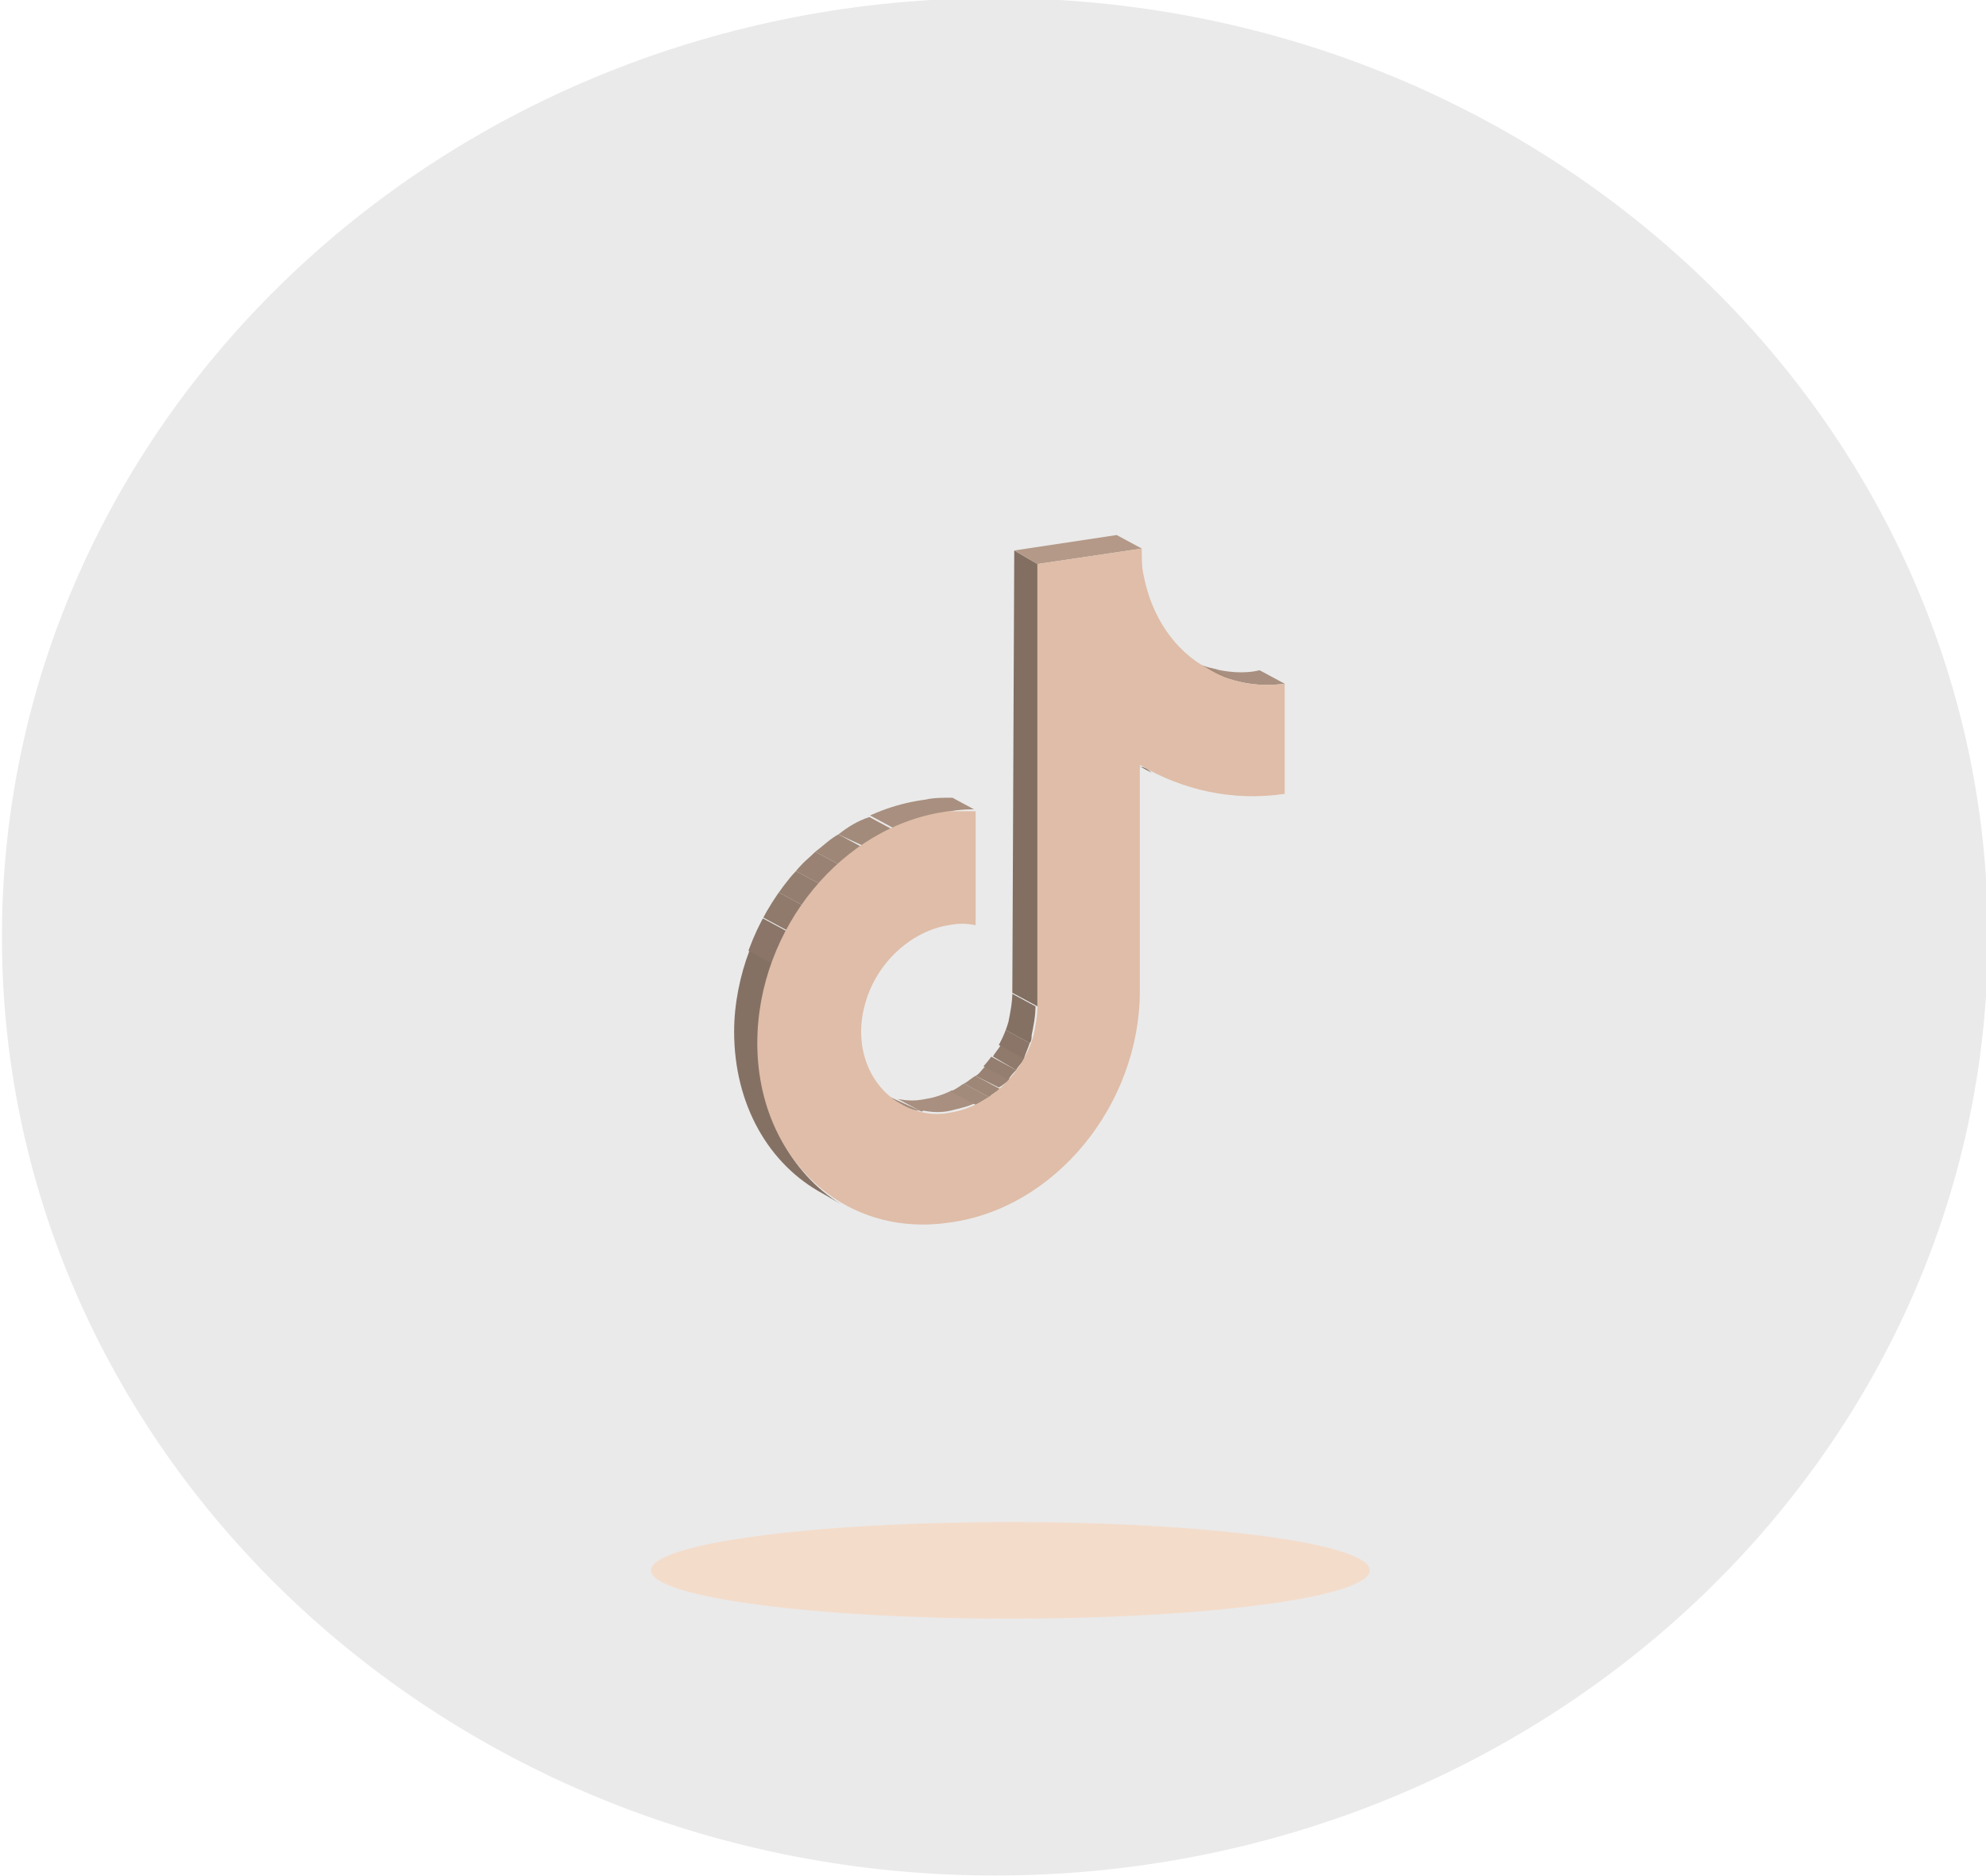
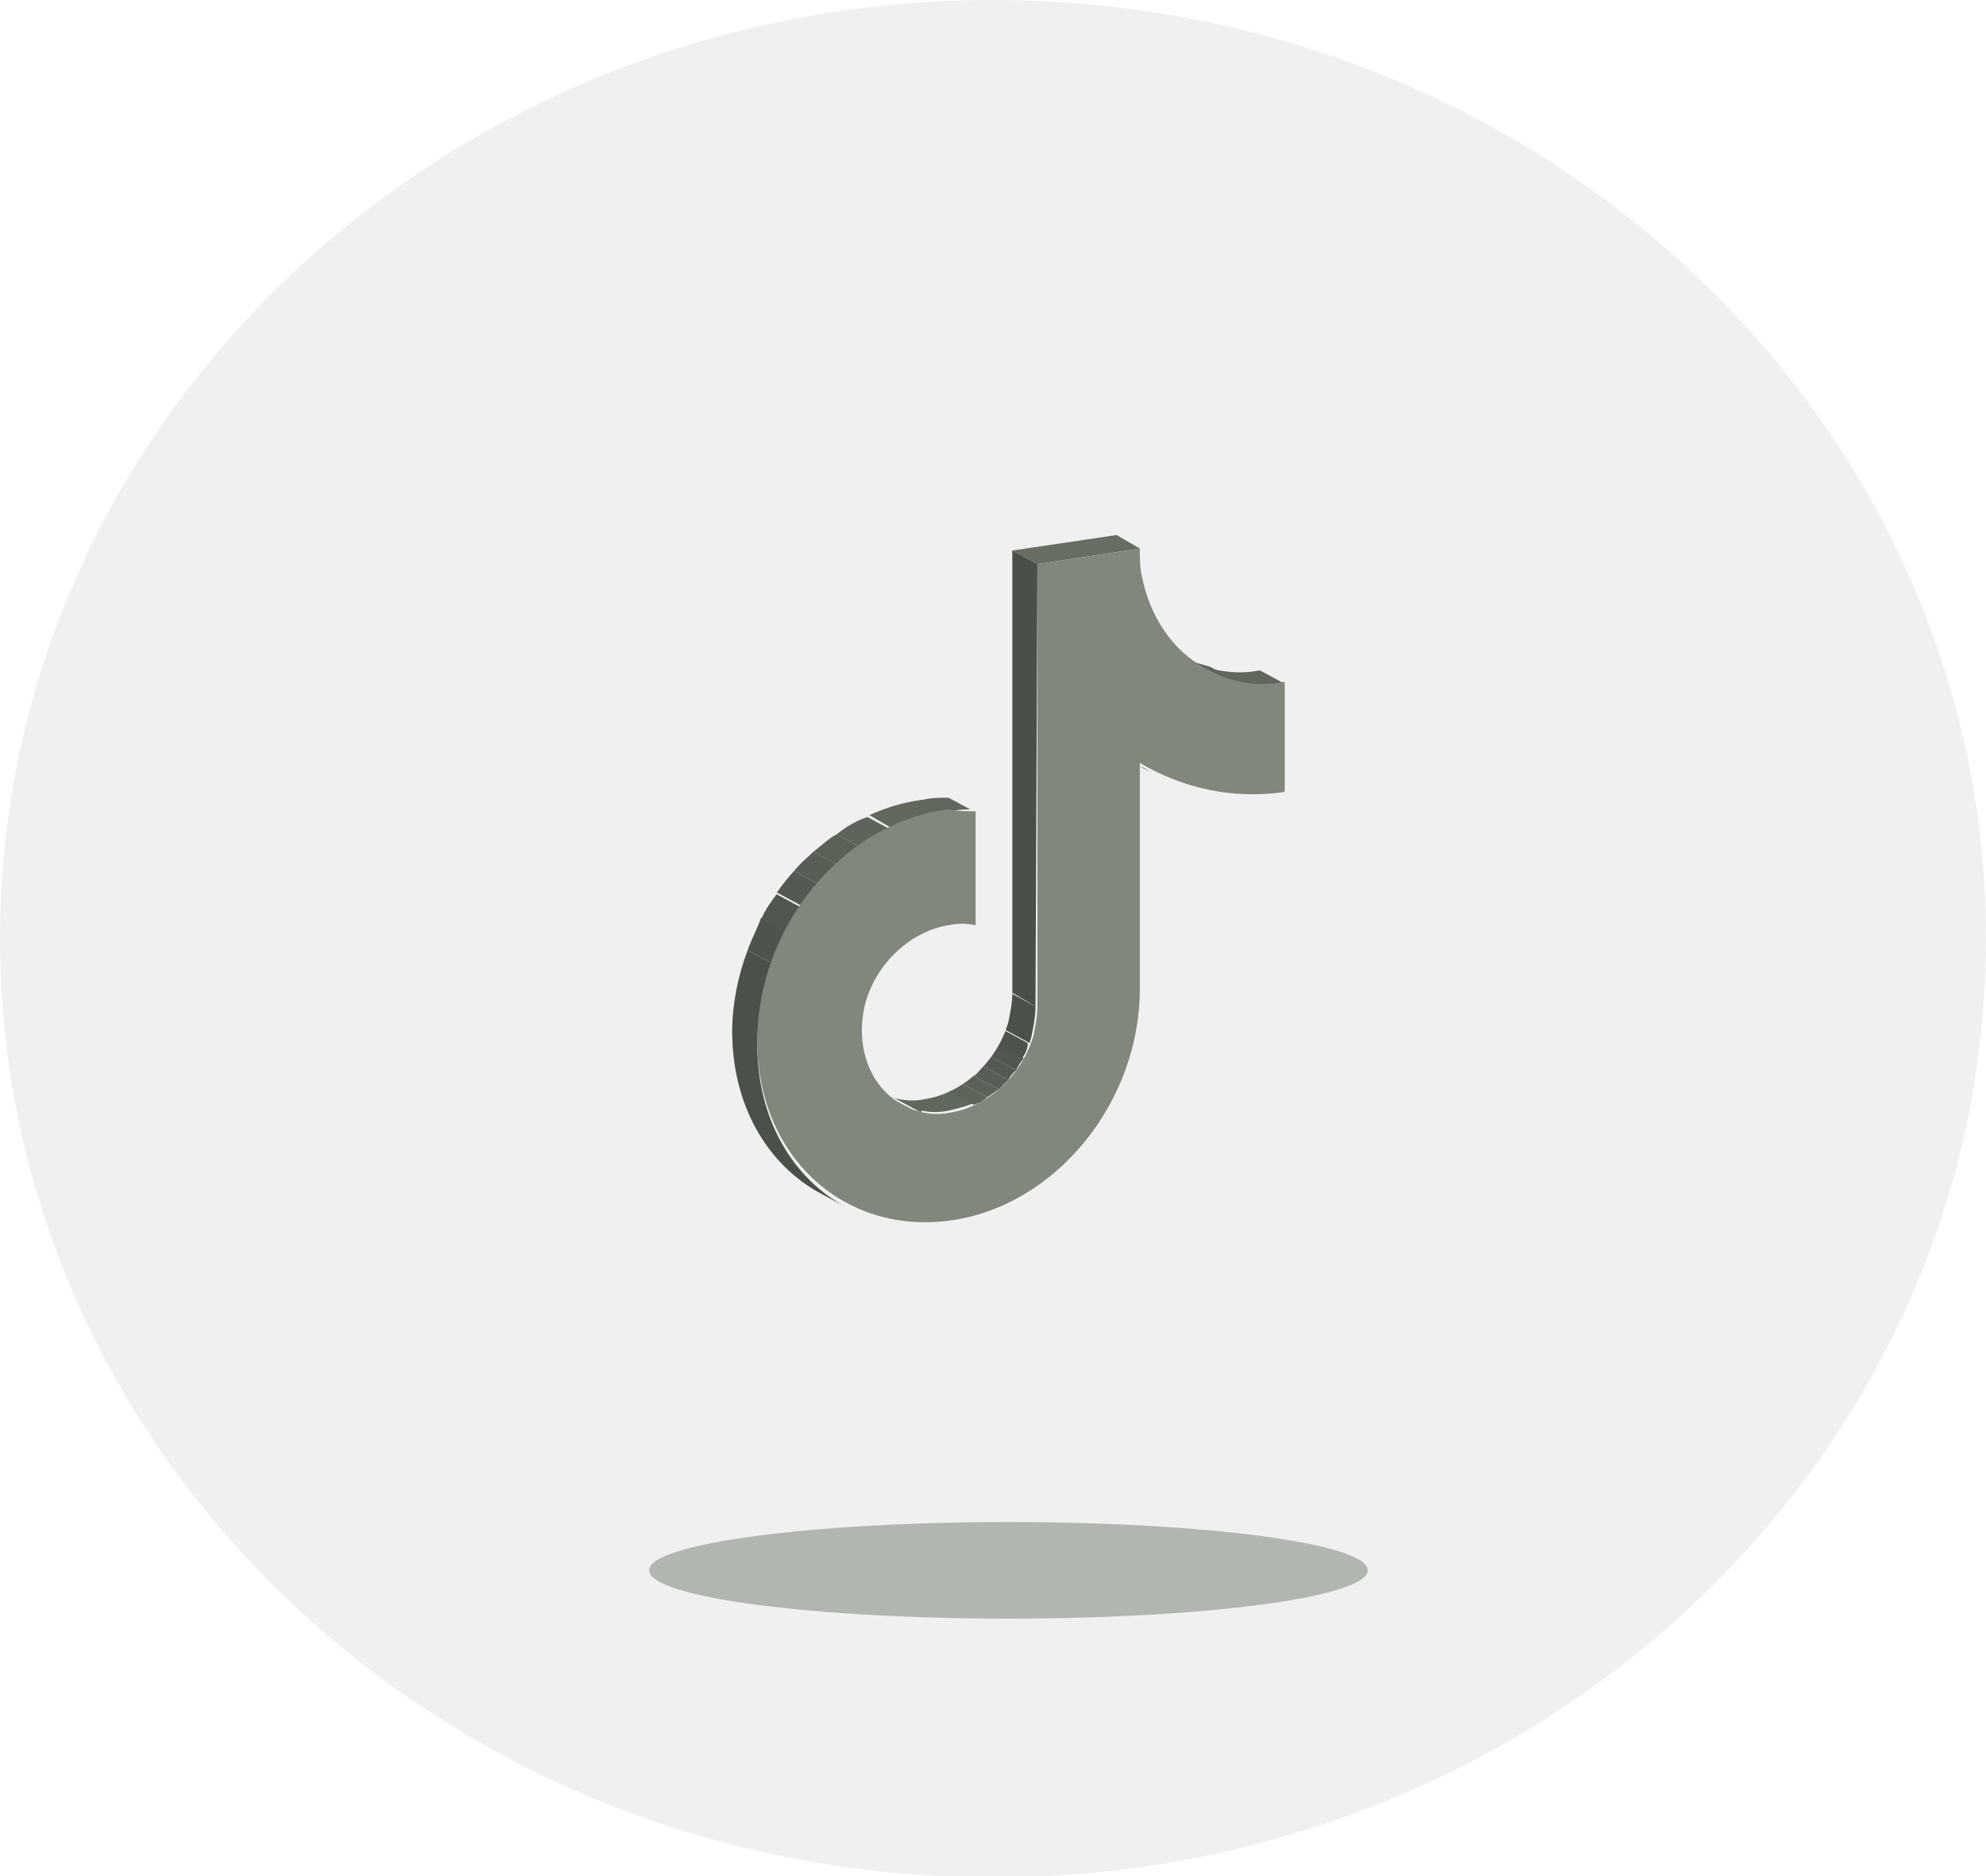
- <svg xmlns="http://www.w3.org/2000/svg" xmlns:xlink="http://www.w3.org/1999/xlink" version="1.1" id="Layer_1" focusable="false" x="0px" y="0px" viewBox="-42.6 -33.7 102.8 97.1" enable-background="new -42.6 -33.7 102.8 97.1" xml:space="preserve">
+ <svg xmlns="http://www.w3.org/2000/svg" xmlns:xlink="http://www.w3.org/1999/xlink" version="1.1" id="Layer_1" x="0px" y="0px" viewBox="0 0 102.8 97.1" enable-background="new 0 0 102.8 97.1" xml:space="preserve">
  <g>
-     <ellipse fill="#EAEAEA" cx="8.9" cy="14.8" rx="51.4" ry="48.6" />
-     <ellipse opacity="0.49" fill="#FECEAB" cx="9.7" cy="47.6" rx="18.6" ry="2.5" />
+     <ellipse fill="#F0F0F0" cx="51.4" cy="48.6" rx="51.4" ry="48.6" />
+     <ellipse opacity="0.49" fill="#727A6F" cx="52.2" cy="81.3" rx="18.6" ry="2.5" />
    <g>
      <g>
        <g enable-background="new    ">
          <g enable-background="new    ">
            <defs>
-               <path id="SVGID_1_" enable-background="new    " d="M19.9,1l-1.3-0.7C19.9,1,21.2,1.2,22.6,1l1.3,0.7        C22.5,1.9,21.1,1.6,19.9,1z" />
+               <path id="SVGID_1_" enable-background="new    " d="M62.5,34.7L61.3,34c1.2,0.6,2.5,0.9,4,0.7l1.3,0.7        C65.1,35.6,63.7,35.4,62.5,34.7z" />
            </defs>
            <clipPath id="SVGID_2_">
              <use xlink:href="#SVGID_1_" overflow="visible" />
            </clipPath>
            <g clip-path="url(#SVGID_2_)" enable-background="new    ">
-               <path fill="#9E8777" d="M19.9,1l-1.3-0.7c0.1,0,0.2,0.1,0.2,0.1l1.3,0.7C20.1,1.1,20,1,19.9,1" />
-               <path fill="#A38B7B" d="M20.2,1.1l-1.3-0.7c0.4,0.2,0.8,0.3,1.2,0.4l1.3,0.7C20.9,1.5,20.5,1.3,20.2,1.1" />
-               <path fill="#A88F7F" d="M21.4,1.6l-1.3-0.7c0.8,0.2,1.7,0.3,2.5,0.1l1.3,0.7C23,1.8,22.2,1.8,21.4,1.6" />
+               <path fill="#5A6157" d="M62.5,34.7L61.3,34c0.1,0,0.1,0.1,0.2,0.1l1.3,0.7C62.7,34.8,62.6,34.8,62.5,34.7" />
+               <path fill="#5D645A" d="M62.7,34.8l-1.3-0.7c0.4,0.2,0.8,0.3,1.2,0.4l1.3,0.7C63.5,35.2,63.1,35,62.7,34.8" />
+               <path fill="#60675D" d="M63.9,35.3l-1.3-0.7c0.8,0.2,1.7,0.3,2.6,0.1l1.3,0.7C65.6,35.5,64.7,35.5,63.9,35.3" />
            </g>
          </g>
          <g enable-background="new    ">
            <defs>
-               <path id="SVGID_3_" enable-background="new    " d="M17,6.3l-1.3-0.7c-0.2-0.1-0.4-0.2-0.6-0.3l1.3,0.7        C16.6,6,16.8,6.1,17,6.3z" />
+               <path id="SVGID_3_" enable-background="new    " d="M59.6,40l-1.3-0.7c-0.2-0.1-0.4-0.2-0.6-0.3l1.3,0.7        C59.2,39.7,59.4,39.9,59.6,40z" />
            </defs>
            <clipPath id="SVGID_4_">
              <use xlink:href="#SVGID_3_" overflow="visible" />
            </clipPath>
            <g clip-path="url(#SVGID_4_)" enable-background="new    ">
-               <path fill="#857164" d="M17,6.3l-1.3-0.7c-0.2-0.1-0.4-0.2-0.6-0.3l1.3,0.7C16.6,6,16.8,6.1,17,6.3" />
+               <path fill="#4B5149" d="M59.6,40l-1.3-0.7c-0.2-0.1-0.4-0.2-0.6-0.3l1.3,0.7C59.2,39.7,59.4,39.9,59.6,40" />
            </g>
          </g>
          <g enable-background="new    ">
            <defs>
-               <path id="SVGID_5_" enable-background="new    " d="M4.1,23.5l-1.3-0.7c0.3,0.2,0.7,0.3,1.1,0.4c0.5,0.1,0.9,0.1,1.4,0        c1.9-0.3,3.7-1.9,4.3-4c0.1-0.5,0.2-1,0.2-1.5l1.3,0.7c0,0.5-0.1,1-0.2,1.5c-0.6,2.2-2.4,3.8-4.3,4c-0.4,0.1-0.9,0.1-1.4,0        C4.8,23.8,4.4,23.7,4.1,23.5z" />
+               <path id="SVGID_5_" enable-background="new    " d="M46.7,57.2l-1.3-0.7c0.3,0.2,0.7,0.3,1.1,0.4c0.5,0.1,0.9,0.1,1.4,0        c1.9-0.3,3.7-1.9,4.3-4c0.1-0.5,0.2-1,0.2-1.5l1.3,0.7c0,0.5-0.1,1-0.2,1.5c-0.6,2.2-2.4,3.8-4.3,4c-0.5,0.1-0.9,0.1-1.4,0        C47.3,57.5,47,57.4,46.7,57.2z" />
            </defs>
            <clipPath id="SVGID_6_">
              <use xlink:href="#SVGID_5_" overflow="visible" />
            </clipPath>
            <g clip-path="url(#SVGID_6_)" enable-background="new    ">
-               <path fill="#9E8777" d="M4.1,23.5l-1.3-0.7c0,0,0.1,0,0.1,0.1l1.3,0.7C4.2,23.5,4.1,23.5,4.1,23.5" />
-               <path fill="#A38B7B" d="M4.2,23.6L3,22.9c0.2,0.1,0.5,0.2,0.7,0.3L5,23.8C4.7,23.8,4.5,23.7,4.2,23.6" />
-               <path fill="#A88F7F" d="M5,23.8l-1.3-0.7c0.1,0,0.1,0,0.2,0c0.5,0.1,0.9,0.1,1.4,0c0.5-0.1,0.9-0.2,1.3-0.4l1.3,0.7        c-0.4,0.2-0.9,0.3-1.3,0.4c-0.4,0.1-0.9,0.1-1.4,0C5.1,23.9,5,23.8,5,23.8" />
-               <path fill="#A38B7B" d="M7.9,23.5l-1.3-0.7c0.3-0.1,0.5-0.3,0.7-0.4l1.3,0.7C8.4,23.2,8.1,23.4,7.9,23.5" />
-               <path fill="#9E8777" d="M8.6,23.1l-1.3-0.7c0.2-0.1,0.4-0.3,0.6-0.4l1.3,0.7C9,22.8,8.8,22.9,8.6,23.1" />
-               <path fill="#998273" d="M9.1,22.6L7.9,22c0.2-0.1,0.3-0.3,0.5-0.5l1.3,0.7C9.5,22.3,9.3,22.5,9.1,22.6" />
-               <path fill="#947E6F" d="M9.6,22.2l-1.3-0.7c0.1-0.2,0.3-0.3,0.4-0.5l1.3,0.7C9.9,21.8,9.7,22,9.6,22.2" />
-               <path fill="#8F7A6C" d="M10,21.7L8.8,21c0.1-0.2,0.3-0.4,0.4-0.6l1.3,0.7C10.3,21.3,10.1,21.5,10,21.7" />
-               <path fill="#8A7568" d="M10.4,21.1l-1.3-0.7c0.1-0.2,0.2-0.5,0.3-0.8l1.3,0.7C10.6,20.6,10.5,20.8,10.4,21.1" />
-               <path fill="#857164" d="M10.7,20.3l-1.3-0.7c0.1-0.1,0.1-0.3,0.1-0.4c0.1-0.5,0.2-1,0.2-1.5l1.3,0.7c0,0.5-0.1,1-0.2,1.5        C10.8,20,10.8,20.2,10.7,20.3" />
+               <path fill="#5A6157" d="M46.7,57.2l-1.3-0.7c0,0,0.1,0,0.1,0.1l1.3,0.7C46.7,57.3,46.7,57.2,46.7,57.2" />
+               <path fill="#5D645A" d="M46.8,57.3l-1.3-0.7c0.2,0.1,0.5,0.2,0.7,0.3l1.3,0.7C47.3,57.5,47,57.4,46.8,57.3" />
+               <path fill="#60675D" d="M47.5,57.5l-1.3-0.7c0.1,0,0.1,0,0.2,0c0.5,0.1,0.9,0.1,1.4,0c0.5-0.1,0.9-0.2,1.3-0.4l1.3,0.7        c-0.4,0.2-0.9,0.3-1.3,0.4c-0.5,0.1-0.9,0.1-1.4,0C47.7,57.6,47.6,57.6,47.5,57.5" />
+               <path fill="#5D645A" d="M50.4,57.2l-1.3-0.7c0.3-0.1,0.5-0.3,0.7-0.4l1.3,0.7C50.9,57,50.7,57.1,50.4,57.2" />
+               <path fill="#5A6157" d="M51.1,56.8l-1.3-0.7c0.2-0.1,0.4-0.3,0.6-0.4l1.3,0.7C51.5,56.5,51.3,56.7,51.1,56.8" />
+               <path fill="#575E55" d="M51.7,56.4l-1.3-0.7c0.2-0.1,0.3-0.3,0.5-0.5l1.3,0.7C52,56.1,51.9,56.2,51.7,56.4" />
+               <path fill="#545A52" d="M52.2,55.9l-1.3-0.7c0.1-0.2,0.3-0.3,0.4-0.5l1.3,0.7C52.4,55.6,52.3,55.7,52.2,55.9" />
+               <path fill="#51574F" d="M52.6,55.4l-1.3-0.7c0.1-0.2,0.3-0.4,0.4-0.6l1.3,0.7C52.8,55,52.7,55.2,52.6,55.4" />
+               <path fill="#4E544C" d="M52.9,54.8l-1.3-0.7c0.1-0.2,0.2-0.5,0.3-0.8l1.3,0.7C53.2,54.3,53.1,54.5,52.9,54.8" />
+               <path fill="#4B5149" d="M53.3,54L52,53.3c0.1-0.1,0.1-0.3,0.1-0.4c0.1-0.5,0.2-1,0.2-1.5l1.3,0.7c0,0.5-0.1,1-0.2,1.5        C53.4,53.7,53.3,53.9,53.3,54" />
            </g>
          </g>
          <g>
-             <polygon fill="#826F62" points="11.1,18.4 9.8,17.7 9.9,-5.2 11.1,-4.5      " />
+             <polygon fill="#4A5048" points="53.6,52.1 52.4,51.4 52.4,28.5 53.7,29.2      " />
          </g>
          <g>
-             <polygon fill="#B49988" points="11.1,-4.5 9.9,-5.2 15.2,-6 16.5,-5.3      " />
+             <polygon fill="#666E64" points="53.7,29.2 52.4,28.5 57.8,27.7 59,28.4      " />
          </g>
          <g enable-background="new    ">
            <defs>
-               <path id="SVGID_7_" enable-background="new    " d="M1.2,28.8L0,28.1c-2.8-1.5-4.6-4.6-4.6-8.4c0-5.9,4.4-11.3,9.9-12        c0.4-0.1,0.9-0.1,1.4-0.1l1.3,0.7c-0.4,0-0.9,0-1.4,0.1c-5.5,0.8-9.9,6.2-9.9,12C-3.3,24.2-1.5,27.3,1.2,28.8z" />
+               <path id="SVGID_7_" enable-background="new    " d="M43.8,62.5l-1.3-0.7c-2.8-1.5-4.6-4.6-4.6-8.4c0-5.9,4.4-11.3,9.9-12        c0.4-0.1,0.9-0.1,1.3-0.1l1.3,0.7c-0.4,0-0.9,0-1.3,0.1c-5.5,0.8-9.9,6.2-9.9,12C39.2,57.9,41,61,43.8,62.5z" />
            </defs>
            <clipPath id="SVGID_8_">
              <use xlink:href="#SVGID_7_" overflow="visible" />
            </clipPath>
            <g clip-path="url(#SVGID_8_)" enable-background="new    ">
-               <path fill="#857164" d="M1.2,28.8L0,28.1c-2.8-1.5-4.6-4.6-4.6-8.4c0-1.4,0.3-2.9,0.8-4.2l1.3,0.7c-0.5,1.3-0.8,2.7-0.8,4.2        C-3.3,24.2-1.5,27.3,1.2,28.8" />
-               <path fill="#8A7568" d="M-2.6,16.2l-1.3-0.7c0.2-0.6,0.5-1.1,0.7-1.7l1.3,0.7C-2.1,15.1-2.4,15.6-2.6,16.2" />
-               <path fill="#8F7A6C" d="M-1.8,14.5l-1.3-0.7c0.2-0.5,0.5-0.9,0.8-1.3l1.3,0.7C-1.3,13.7-1.6,14.1-1.8,14.5" />
-               <path fill="#947E6F" d="M-1,13.2l-1.3-0.7c0.3-0.4,0.6-0.8,0.9-1.1l1.3,0.7C-0.5,12.5-0.7,12.8-1,13.2" />
-               <path fill="#998273" d="M-0.1,12.1l-1.3-0.7c0.3-0.4,0.7-0.7,1-1l1.3,0.7C0.5,11.4,0.2,11.7-0.1,12.1" />
-               <path fill="#9E8777" d="M0.9,11.1l-1.3-0.7C0,10.1,0.4,9.7,0.8,9.5l1.3,0.7C1.7,10.4,1.3,10.7,0.9,11.1" />
-               <path fill="#A38B7B" d="M2.1,10.1L0.8,9.5c0.5-0.4,1-0.7,1.6-0.9l1.3,0.7C3.1,9.5,2.6,9.8,2.1,10.1" />
-               <path fill="#A88F7F" d="M3.7,9.2L2.4,8.5c0.9-0.4,1.9-0.7,2.9-0.9c0.4-0.1,0.9-0.1,1.4-0.1l1.3,0.7c-0.4,0-0.9,0-1.4,0.1        C5.6,8.5,4.6,8.8,3.7,9.2" />
+               <path fill="#4B5149" d="M43.8,62.5l-1.3-0.7c-2.8-1.5-4.6-4.6-4.6-8.4c0-1.4,0.3-2.9,0.8-4.2l1.3,0.7        c-0.5,1.3-0.8,2.7-0.8,4.2C39.2,57.9,41,61,43.8,62.5" />
+               <path fill="#4E544C" d="M40,49.9l-1.3-0.7c0.2-0.6,0.5-1.1,0.7-1.7l1.3,0.7C40.4,48.8,40.2,49.3,40,49.9" />
+               <path fill="#51574F" d="M40.7,48.3l-1.3-0.7c0.2-0.5,0.5-0.9,0.8-1.3l1.3,0.7C41.2,47.4,41,47.8,40.7,48.3" />
+               <path fill="#545A52" d="M41.5,46.9l-1.3-0.7c0.3-0.4,0.6-0.8,0.9-1.1l1.3,0.7C42.1,46.2,41.8,46.6,41.5,46.9" />
+               <path fill="#575E55" d="M42.4,45.8l-1.3-0.7c0.3-0.4,0.7-0.7,1-1l1.3,0.7C43.1,45.1,42.7,45.5,42.4,45.8" />
+               <path fill="#5A6157" d="M43.4,44.8l-1.3-0.7c0.4-0.3,0.8-0.7,1.2-0.9l1.3,0.7C44.2,44.1,43.8,44.5,43.4,44.8" />
+               <path fill="#5D645A" d="M44.6,43.9l-1.3-0.7c0.5-0.4,1-0.7,1.6-0.9l1.3,0.7C45.7,43.2,45.1,43.5,44.6,43.9" />
+               <path fill="#60675D" d="M46.2,42.9L45,42.2c0.9-0.4,1.9-0.7,2.9-0.9c0.4-0.1,0.9-0.1,1.3-0.1l1.3,0.7c-0.4,0-0.9,0-1.3,0.1        C48.1,42.2,47.1,42.5,46.2,42.9" />
            </g>
          </g>
          <g>
-             <path fill="#DFBDA8" d="M23.9,1.7l0,5.7c-2.7,0.4-5.3-0.2-7.5-1.5l0,11.7c0,5.9-4.4,11.3-9.9,12c-5.5,0.8-9.9-3.4-9.9-9.3       c0-5.9,4.4-11.3,9.9-12C7,8.3,7.5,8.3,7.9,8.3l0,5.9c-0.5-0.1-0.9-0.1-1.4,0c-1.9,0.3-3.7,1.9-4.3,4c-0.8,2.7,0.6,5.2,3,5.7       c0.5,0.1,0.9,0.1,1.4,0c1.9-0.3,3.7-1.9,4.3-4c0.1-0.5,0.2-1,0.2-1.5l0-22.9l5.4-0.8c0,0.5,0,1,0.1,1.4       c0.4,2.1,1.6,3.9,3.3,4.8C21,1.6,22.4,1.9,23.9,1.7z" />
+             <path fill="#7F887B" d="M59,28.4c0,0.5,0,1,0.1,1.4c0.4,2.1,1.6,3.9,3.3,4.8c1.2,0.7,2.6,1,4.1,0.7l0,5.7       c-2.7,0.4-5.3-0.2-7.5-1.5l0,11.7c0,5.9-4.4,11.3-9.9,12s-9.9-3.4-9.9-9.3c0-5.9,4.4-11.3,9.9-12C49.6,42,50,42,50.5,42l0,5.9       c-0.5-0.1-0.9-0.1-1.4,0c-1.9,0.3-3.7,1.9-4.3,4c-0.7,2.7,0.6,5.2,3,5.7c0.5,0.1,0.9,0.1,1.4,0c1.9-0.3,3.7-1.9,4.3-4       c0.1-0.5,0.2-1,0.2-1.5l0-22.9L59,28.4z" />
          </g>
        </g>
      </g>
    </g>
  </g>
</svg>
